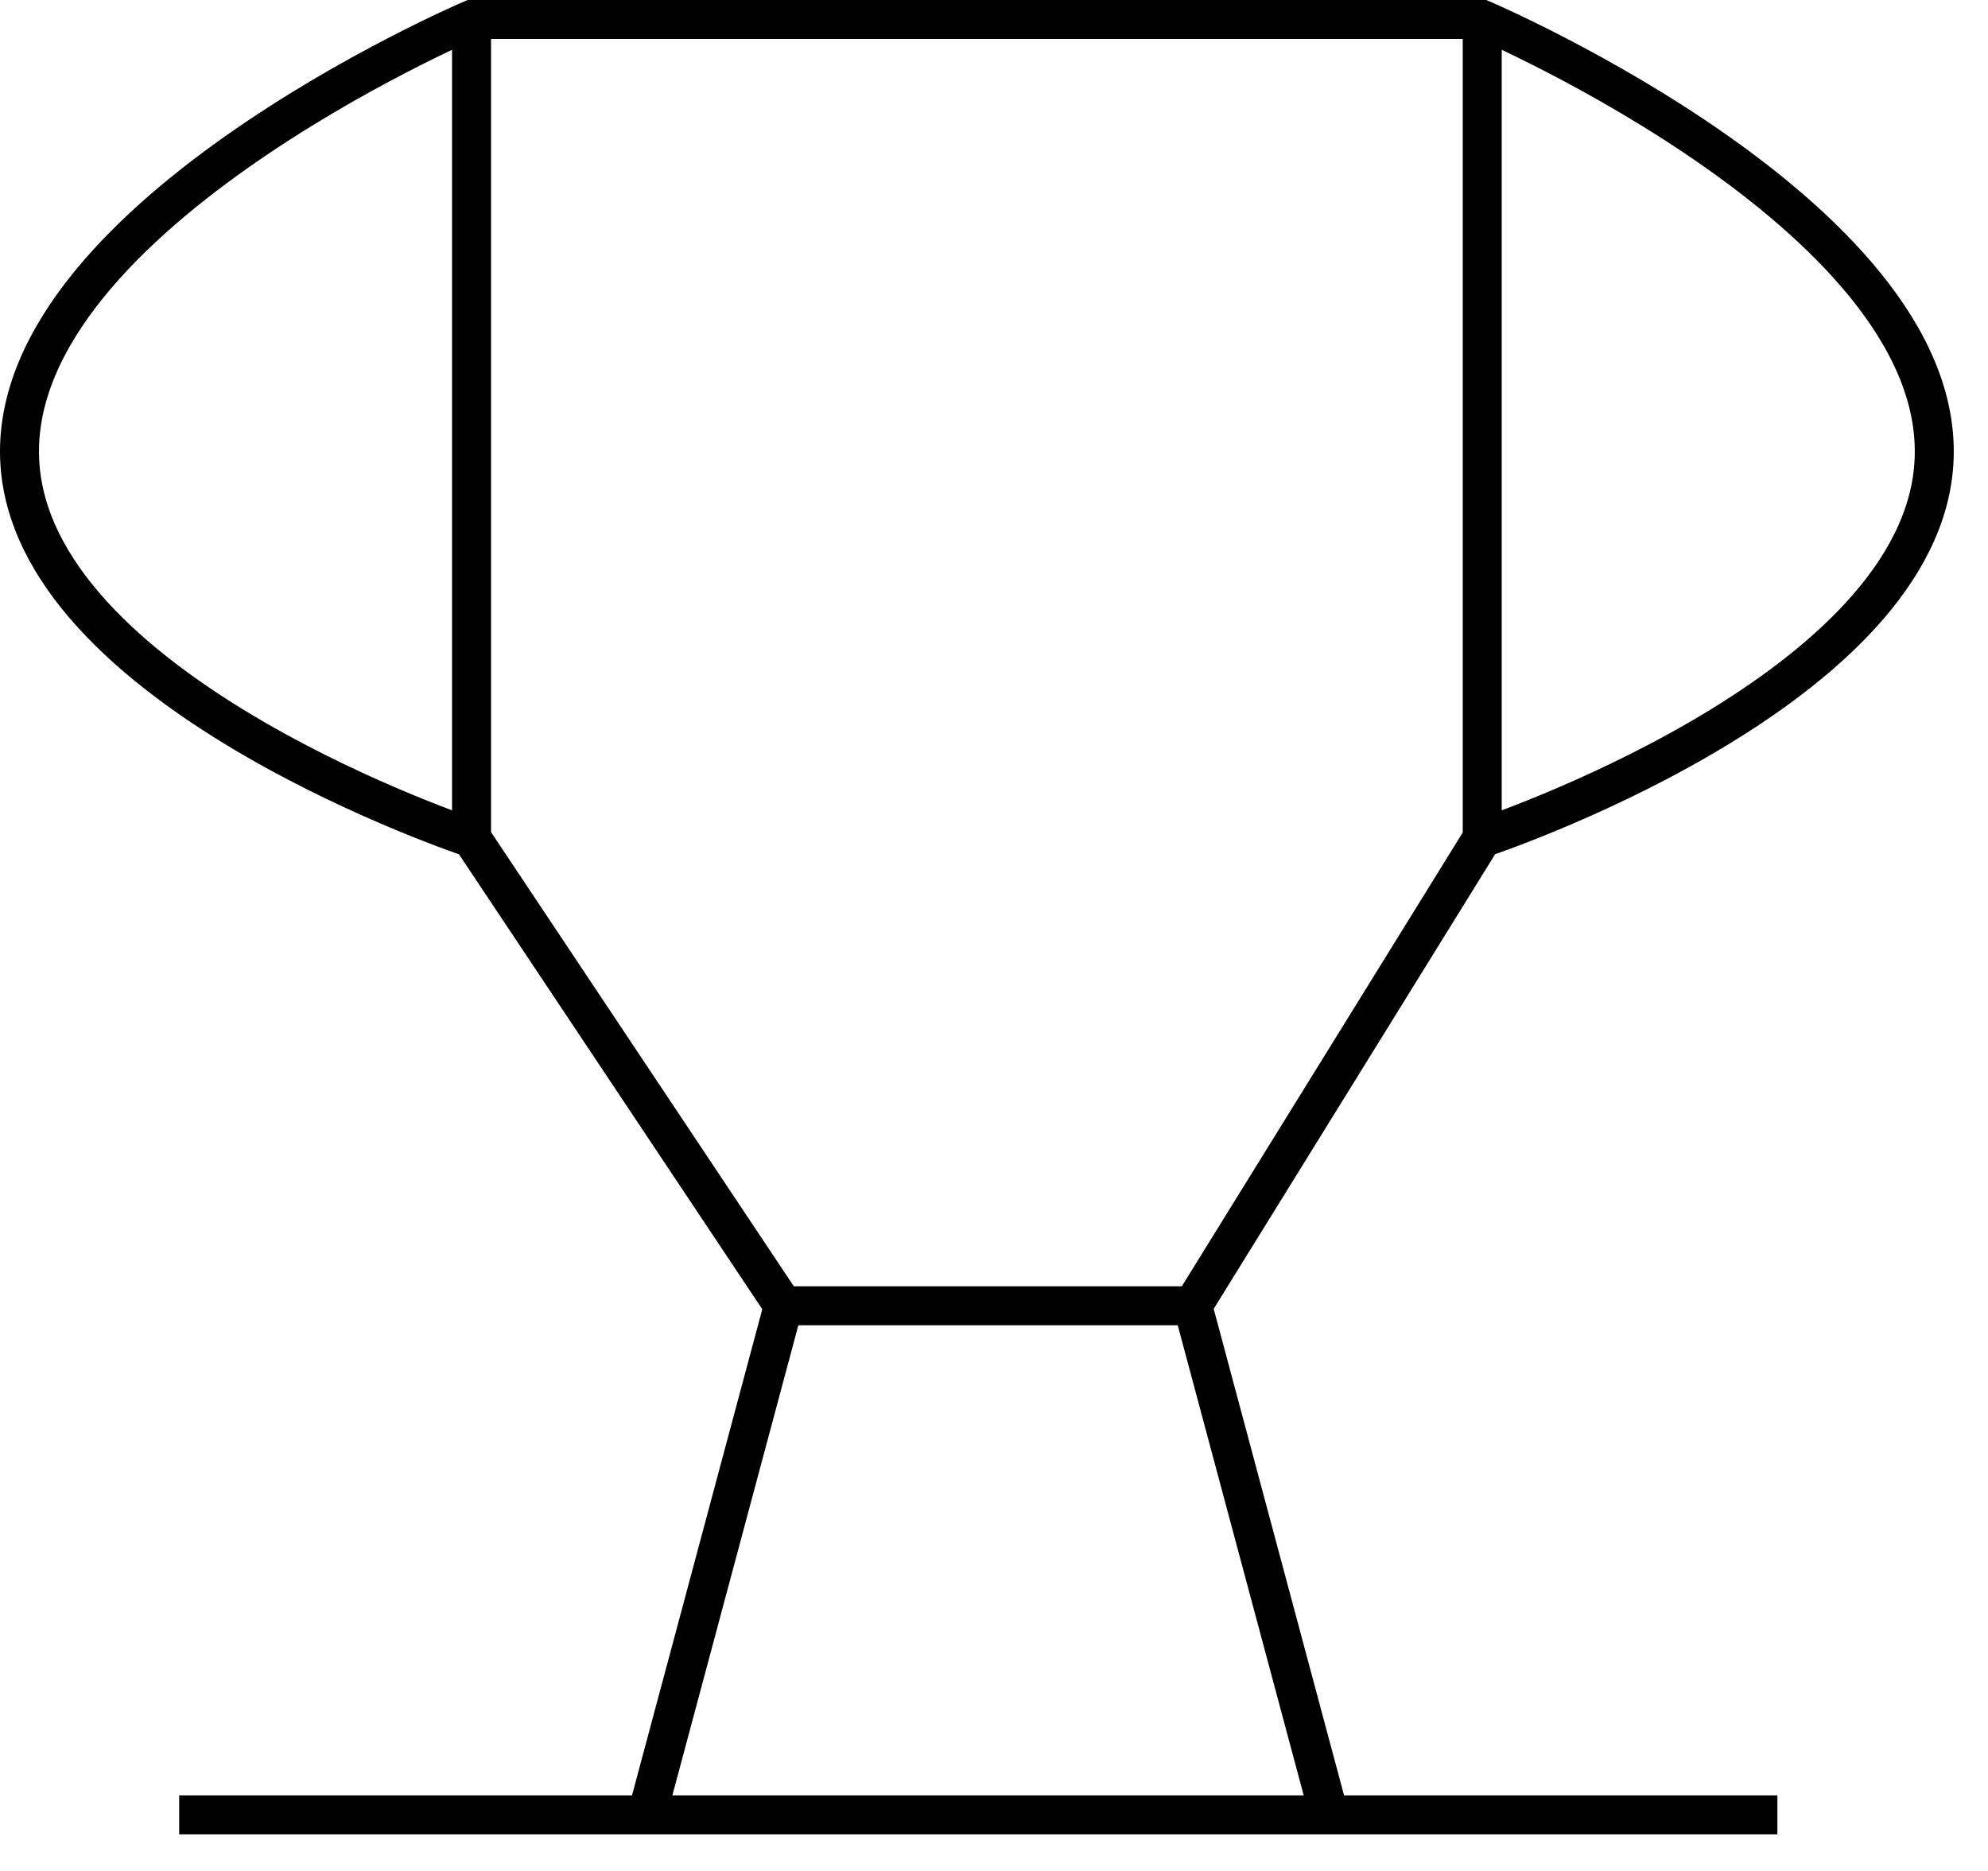
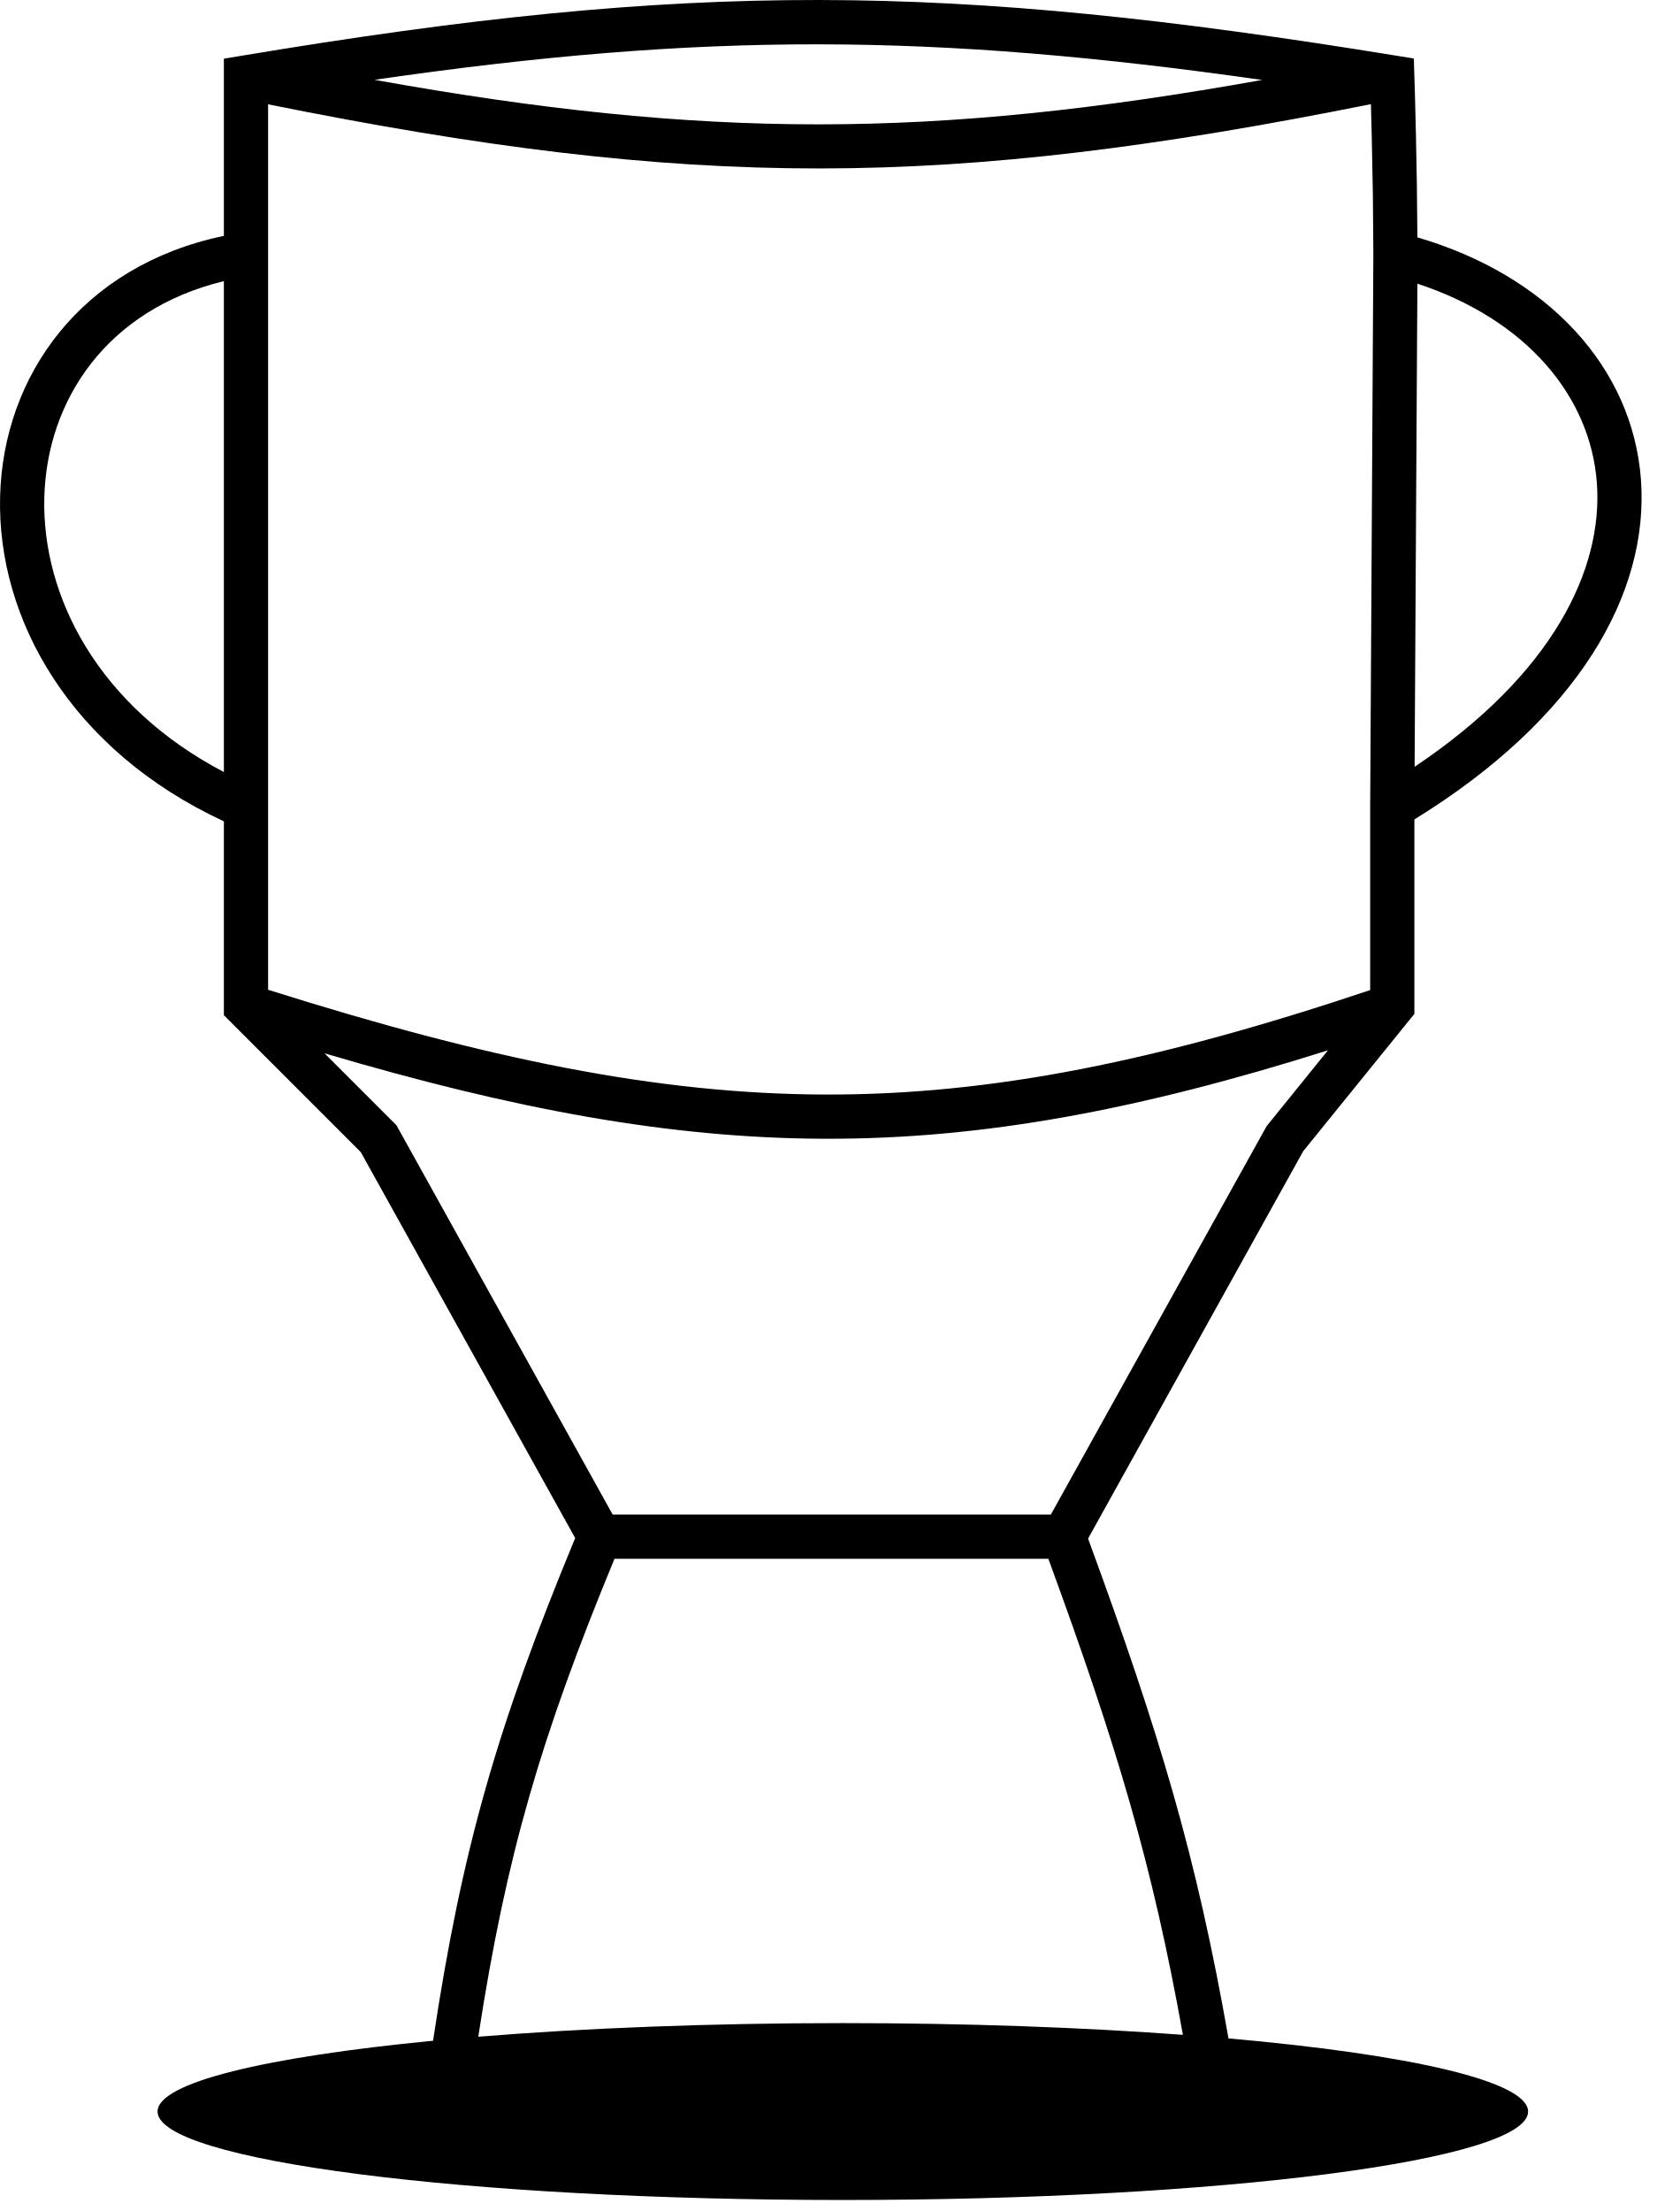
- <svg xmlns="http://www.w3.org/2000/svg" width="51" height="48" viewBox="0 0 51 48" fill="none">
-   <path d="M12.097 0.5V21.5M12.097 21.5C12.097 21.5 1.117 17.871 0.525 12.072C-0.124 5.714 12.097 0.5 12.097 0.5H38.025C38.025 0.5 50.246 5.714 49.597 12.072C49.005 17.871 38.025 21.5 38.025 21.5M12.097 21.5L20.097 33.5M20.097 33.5L16.597 46.562M20.097 33.5H30.597M38.025 21.5V0.5M38.025 21.5L30.597 33.5M16.597 46.562H34.097L30.597 33.5M16.597 46.562H4.597H45.597" stroke="black" />
+ <svg xmlns="http://www.w3.org/2000/svg" width="38" height="50" viewBox="0 0 38 50" fill="none">
+   <path fill-rule="evenodd" clip-rule="evenodd" d="M5.481 1.258C15.663 -0.442 21.396 -0.396 31.572 1.257L31.979 1.323L31.992 1.734V1.741C31.992 1.745 31.993 1.752 31.993 1.761C31.994 1.778 31.994 1.803 31.995 1.836C31.997 1.901 32.001 1.996 32.004 2.115C32.011 2.354 32.019 2.691 32.028 3.082C32.044 3.753 32.056 4.588 32.06 5.368C34.999 6.227 36.925 8.299 37.116 10.838C37.31 13.418 35.694 16.252 31.992 18.531V22.928L29.477 26.034L24.611 34.794C26.24 39.23 27.068 42 27.787 46.097C31.878 46.458 34.564 47.064 34.564 47.751C34.564 48.855 27.624 49.751 19.064 49.751C10.504 49.751 3.565 48.855 3.564 47.751C3.564 47.095 6.013 46.515 9.795 46.15C10.451 41.797 11.25 39.032 13.01 34.782L8.161 26.055L5.064 22.958V18.574C1.601 16.966 -0.064 14.008 0.002 11.239C0.067 8.497 1.837 6.008 5.064 5.334V1.327L5.481 1.258ZM13.899 35.251C12.229 39.297 11.451 41.954 10.818 46.059C13.207 45.865 16.034 45.751 19.064 45.751C21.863 45.751 24.489 45.848 26.756 46.016C26.066 42.162 25.264 39.483 23.713 35.251H13.899ZM30.037 23.752C25.772 25.098 22.235 25.763 18.651 25.752C15.141 25.741 11.613 25.083 7.341 23.82L8.918 25.397L8.968 25.446L9.001 25.508L13.858 34.251H23.769L28.627 25.508L28.648 25.47L28.676 25.435L30.037 23.752ZM31.009 2.355C21.376 4.287 15.694 4.3 6.064 2.359V22.383C11.019 23.946 14.865 24.74 18.655 24.752C22.442 24.764 26.205 23.994 30.992 22.39V18.248L31.064 5.751L31.053 4.393C31.046 3.939 31.037 3.495 31.028 3.105C31.022 2.821 31.014 2.565 31.009 2.355ZM5.064 6.358C2.435 6.994 1.055 9.031 1.002 11.263C0.949 13.489 2.223 15.972 5.064 17.459V6.358ZM31.997 17.34C35.118 15.252 36.267 12.874 36.119 10.913C35.972 8.965 34.533 7.228 32.06 6.415L31.997 17.34ZM28.548 1.808C21.087 0.747 15.935 0.722 8.47 1.805C15.941 3.15 21.085 3.145 28.548 1.808Z" fill="black" />
</svg>
